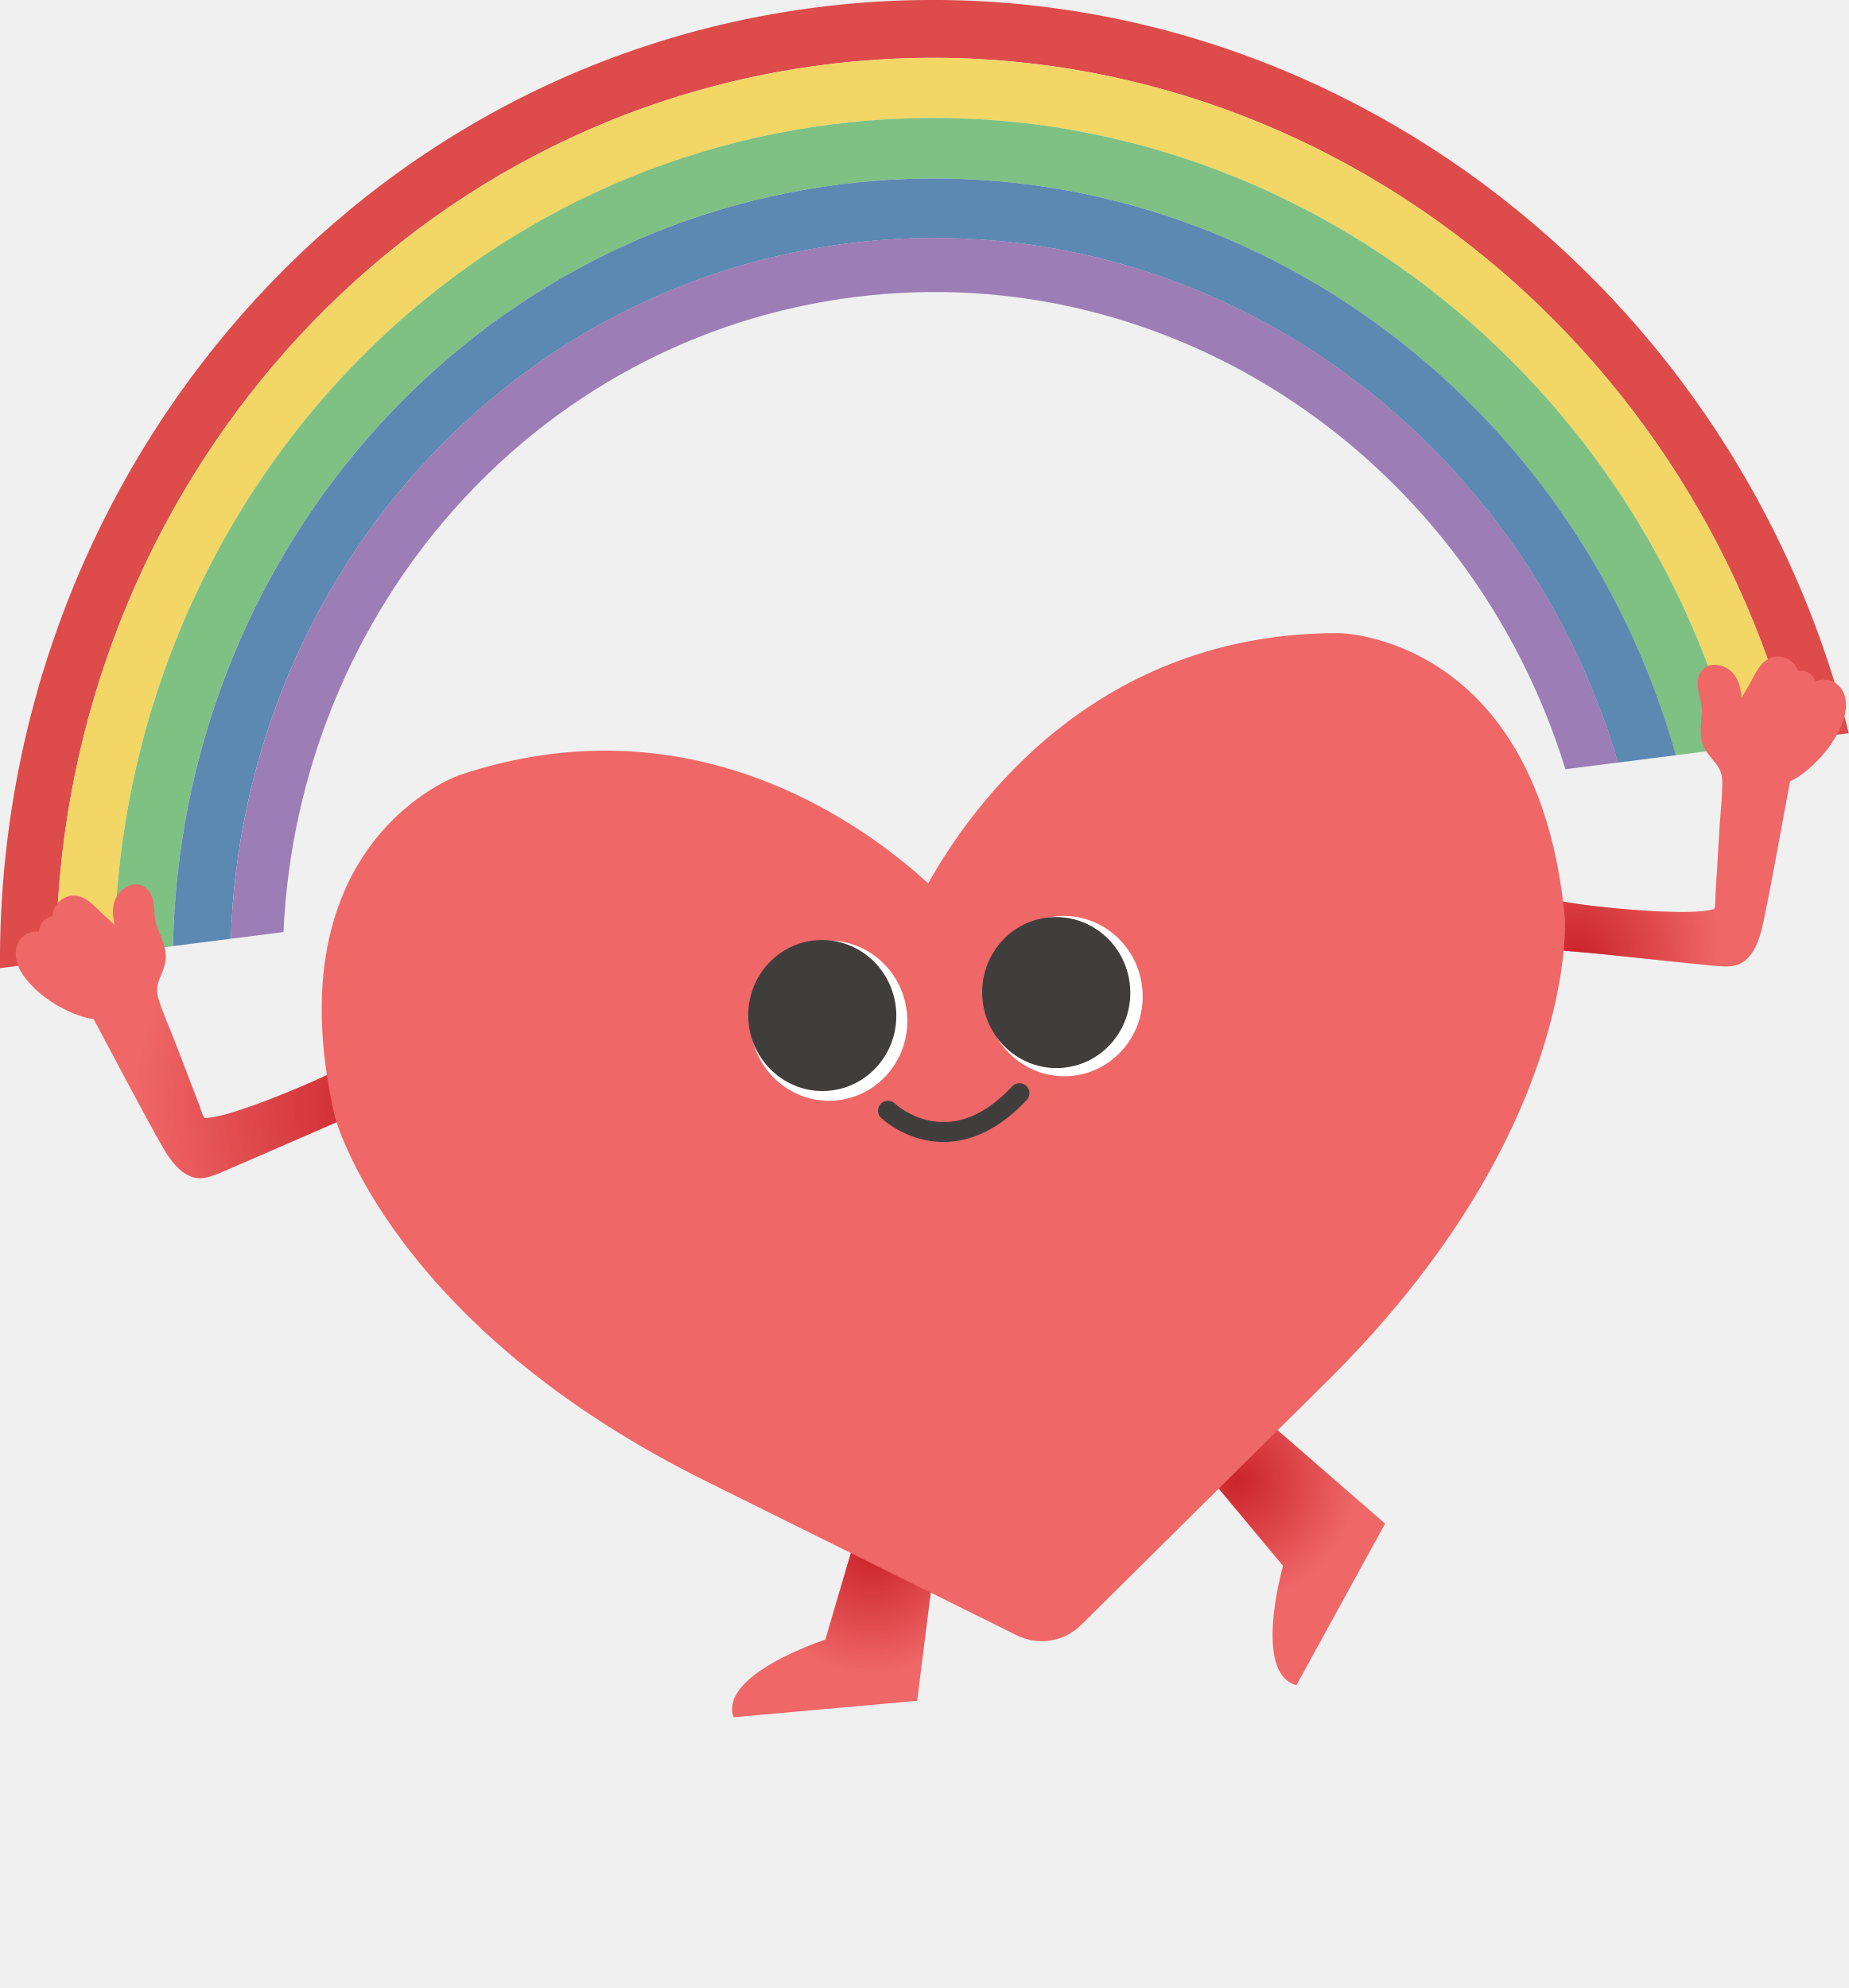
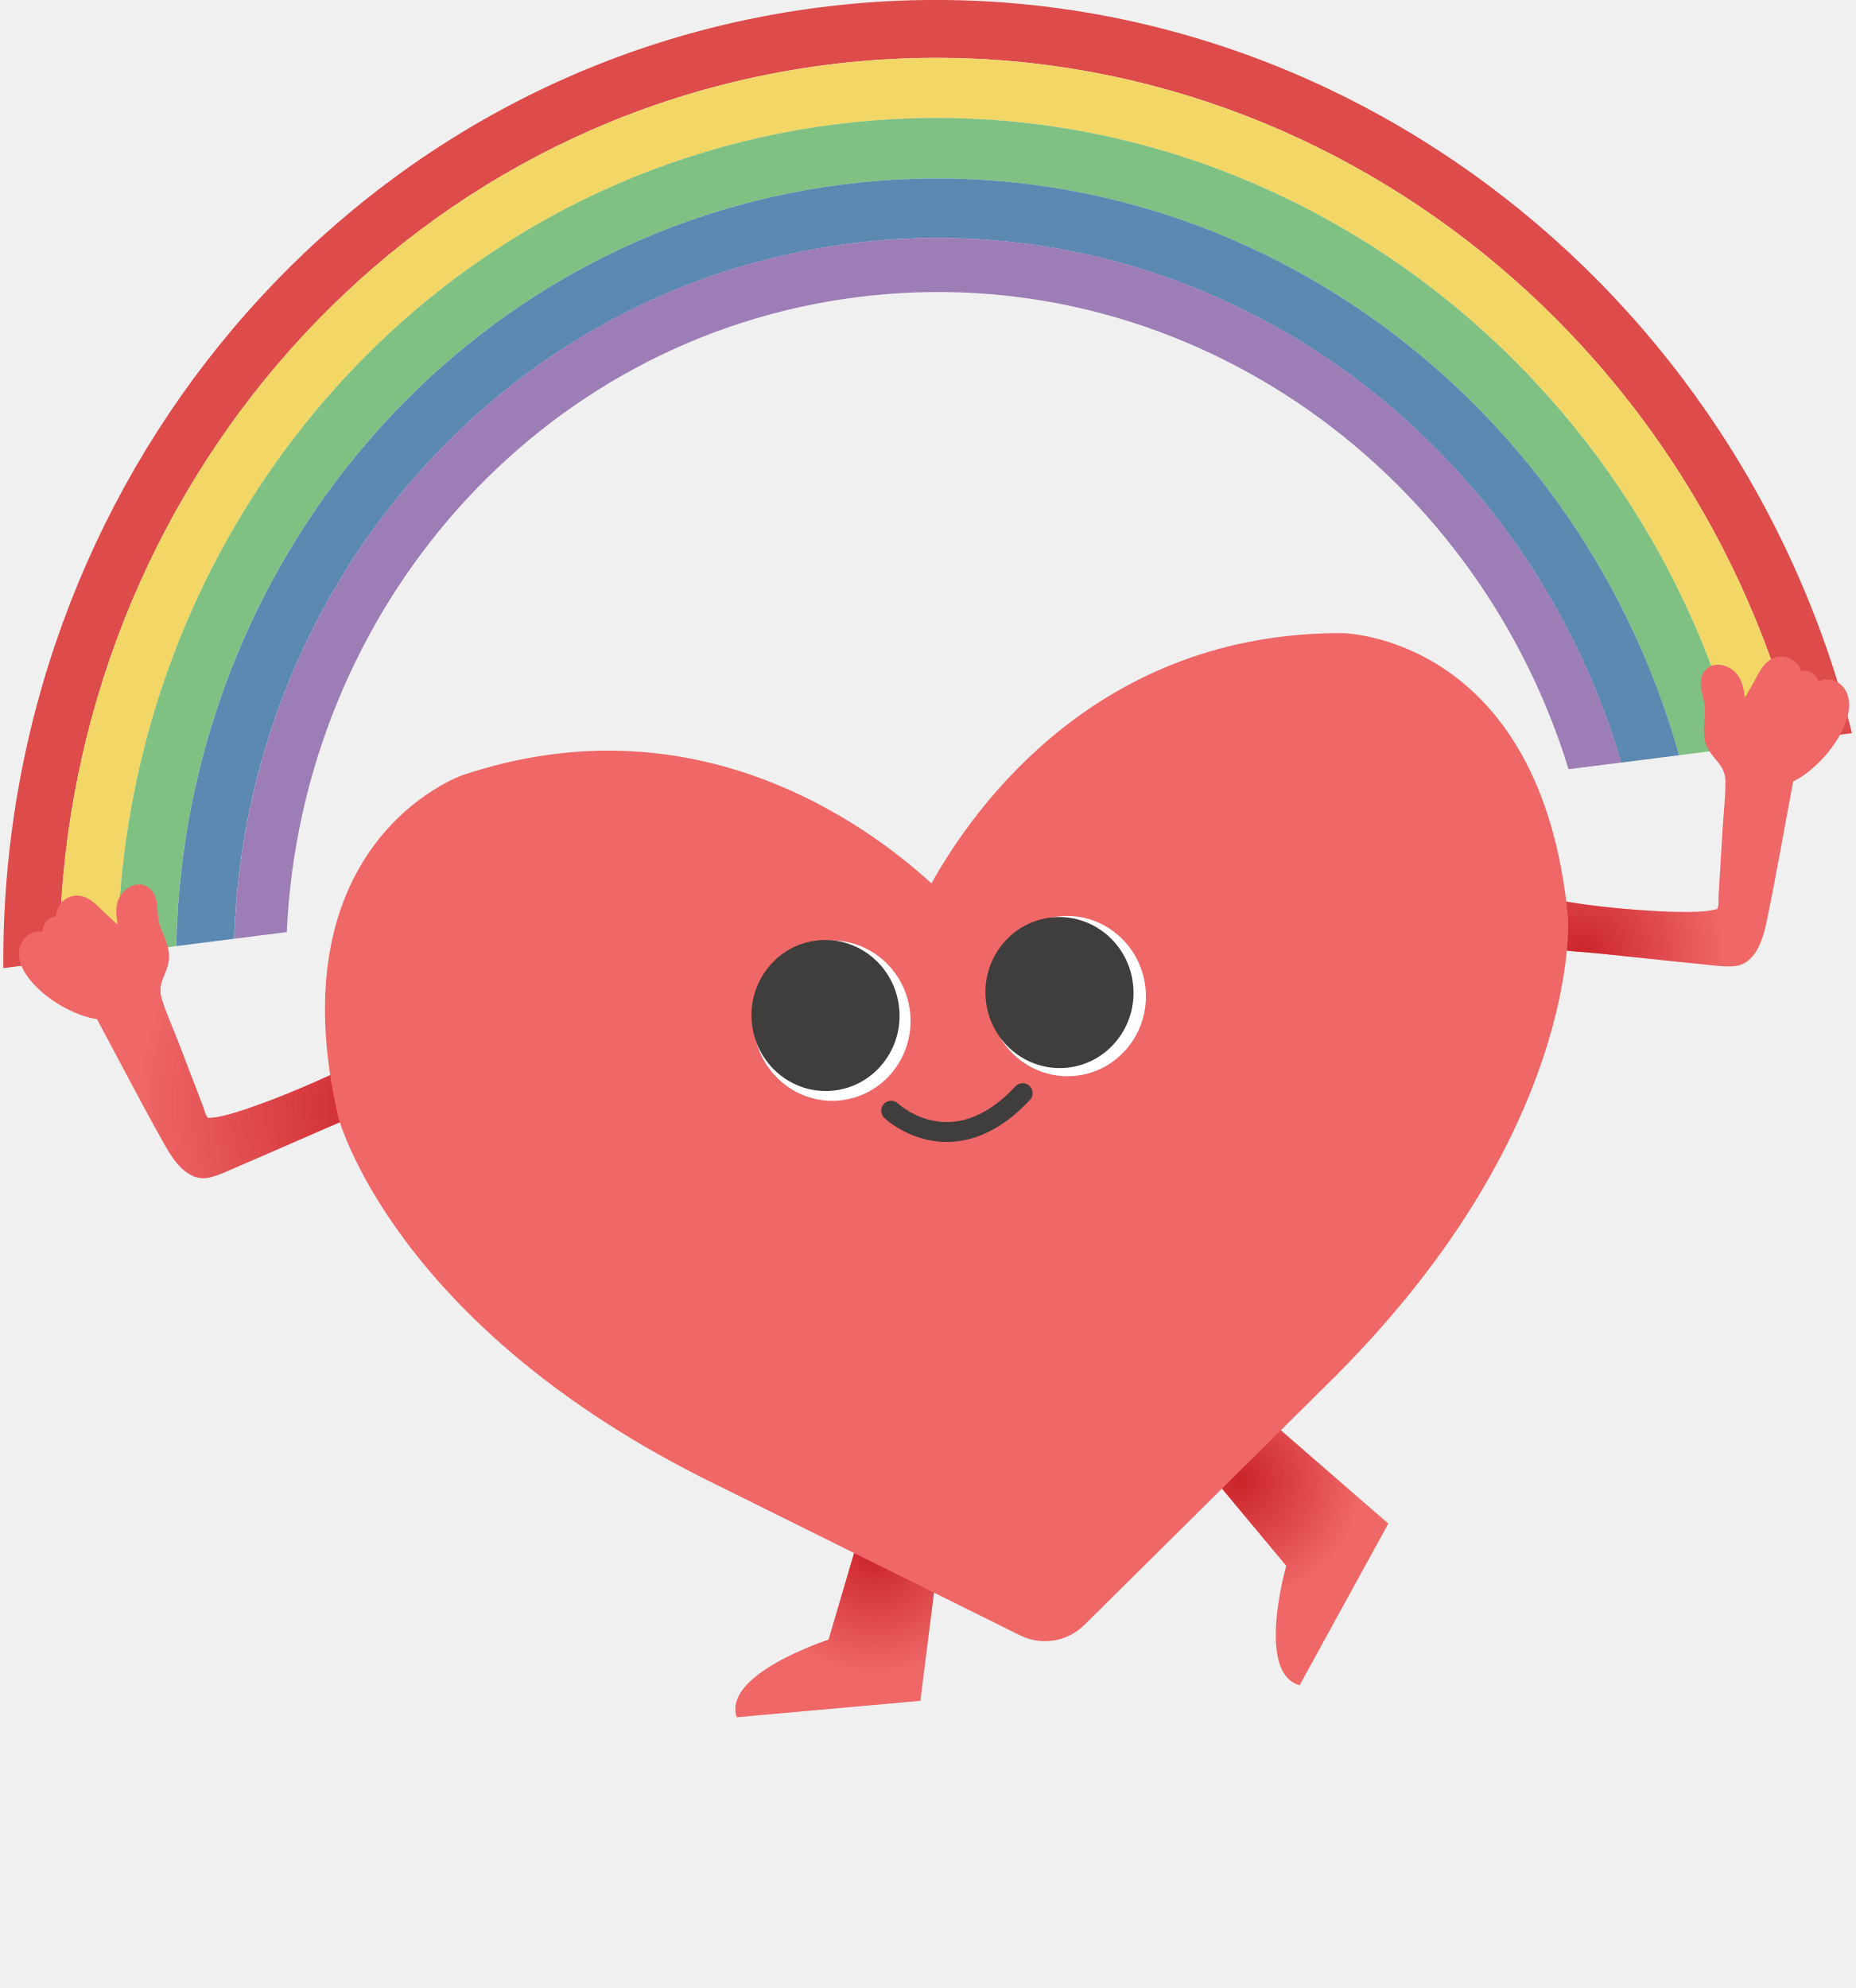
- <svg xmlns="http://www.w3.org/2000/svg" width="186" height="200" viewBox="0 0 186 200" fill="none">
+ <svg xmlns="http://www.w3.org/2000/svg" width="168" height="180" viewBox="0 0 186 200" fill="none">
  <g clip-path="url(#clip0_2_94)">
    <path d="M5.637 96.675C5.666 51.327 38.217 12.195 82.929 6.512C127.642 0.829 168.955 30.578 180.344 74.477L185.981 73.763C174.152 26.669 130.002 -5.337 82.193 0.735C34.391 6.808 -0.339 48.839 -0 97.396L5.637 96.682V96.675Z" fill="#DD4B4B" />
    <path d="M11.49 95.932C11.902 53.909 42.186 17.784 83.694 12.513C125.202 7.241 163.571 34.646 174.491 75.227L180.344 74.484C168.962 30.585 127.649 0.837 82.929 6.519C38.217 12.195 5.666 51.327 5.637 96.675L11.49 95.932Z" fill="#F2D766" />
    <path d="M17.394 95.182C18.181 56.52 46.185 23.417 84.46 18.556C122.734 13.695 158.136 38.735 168.58 75.977L174.484 75.227C163.571 34.646 125.202 7.241 83.694 12.512C42.186 17.784 11.902 53.909 11.49 95.932L17.394 95.182Z" fill="#7EC182" />
    <path d="M23.219 94.447C24.373 59.087 50.126 28.963 85.217 24.499C120.309 20.042 152.788 42.766 162.762 76.72L168.587 75.977C158.143 38.742 122.741 13.695 84.467 18.556C46.192 23.417 18.188 56.52 17.401 95.182L23.226 94.44L23.219 94.447Z" fill="#5B89B2" />
    <path d="M28.516 93.769C29.989 61.409 53.706 33.982 85.91 29.893C118.107 25.804 147.938 46.423 157.472 77.383L162.77 76.713C152.802 42.767 120.316 20.035 85.224 24.491C50.133 28.948 24.381 59.072 23.226 94.44L28.523 93.769H28.516Z" fill="#9C7DB5" />
    <path d="M36.824 109.195C36.745 108.51 36.665 107.832 36.593 107.147C36.542 106.693 36.052 106.491 35.669 106.722C33.28 108.214 24.063 112.087 21.256 112.419C21.097 112.441 20.945 112.455 20.787 112.469C20.577 112.491 20.592 112.498 20.491 112.34C20.289 112.029 20.195 111.553 20.058 111.207C19.791 110.508 19.516 109.808 19.249 109.109C18.694 107.652 18.131 106.202 17.575 104.745C17.034 103.346 16.391 101.947 15.951 100.512C15.742 99.827 15.77 99.207 16.023 98.543C16.247 97.952 16.535 97.375 16.637 96.748C16.853 95.435 16.175 94.295 15.749 93.098C15.337 91.923 15.778 90.43 14.825 89.478C13.851 88.497 12.436 89.088 11.786 90.12C11.202 91.036 11.332 92.045 11.519 93.048C11.108 92.673 10.704 92.298 10.292 91.915C9.635 91.31 8.971 90.524 8.113 90.221C6.684 89.716 5.319 90.848 5.305 92.19C4.98 92.226 4.655 92.377 4.41 92.615C4.092 92.925 3.963 93.315 3.926 93.726C3.169 93.618 2.346 93.993 1.934 94.663C1.198 95.875 1.725 97.324 2.512 98.356C3.818 100.065 5.825 101.385 7.831 102.12C8.329 102.301 8.87 102.452 9.419 102.524C11.664 106.707 13.851 110.933 16.175 115.073C17.113 116.753 18.6 119.018 20.837 118.441C21.949 118.152 23.024 117.59 24.078 117.15C25.182 116.696 32.804 113.342 33.908 112.88C34.485 112.642 35.07 112.404 35.648 112.159C36.182 111.943 36.817 111.748 36.961 111.114C37.098 110.515 36.889 109.779 36.817 109.181L36.824 109.195Z" fill="#EF6767" />
    <path d="M36.824 109.195C36.745 108.51 36.665 107.832 36.593 107.147C36.542 106.693 36.052 106.491 35.669 106.722C33.28 108.214 24.063 112.087 21.256 112.419C21.097 112.441 20.945 112.455 20.787 112.469C20.577 112.491 20.592 112.498 20.491 112.34C20.289 112.029 20.195 111.553 20.058 111.207C19.791 110.508 19.516 109.808 19.249 109.109C18.694 107.652 18.131 106.202 17.575 104.745C17.034 103.346 16.391 101.947 15.951 100.512C15.742 99.827 15.77 99.207 16.023 98.543C16.247 97.952 16.535 97.375 16.637 96.748C16.853 95.435 16.175 94.295 15.749 93.098C15.337 91.923 15.778 90.43 14.825 89.478C13.851 88.497 12.436 89.088 11.786 90.12C11.202 91.036 11.332 92.045 11.519 93.048C11.108 92.673 10.704 92.298 10.292 91.915C9.635 91.31 8.971 90.524 8.113 90.221C6.684 89.716 5.319 90.848 5.305 92.19C4.98 92.226 4.655 92.377 4.41 92.615C4.092 92.925 3.963 93.315 3.926 93.726C3.169 93.618 2.346 93.993 1.934 94.663C1.198 95.875 1.725 97.324 2.512 98.356C3.818 100.065 5.825 101.385 7.831 102.12C8.329 102.301 8.87 102.452 9.419 102.524C11.664 106.707 13.851 110.933 16.175 115.073C17.113 116.753 18.6 119.018 20.837 118.441C21.949 118.152 23.024 117.59 24.078 117.15C25.182 116.696 32.804 113.342 33.908 112.88C34.485 112.642 35.07 112.404 35.648 112.159C36.182 111.943 36.817 111.748 36.961 111.114C37.098 110.515 36.889 109.779 36.817 109.181L36.824 109.195Z" fill="url(#paint0_radial_2_94)" />
    <path d="M155.971 93.214C155.841 92.536 155.704 91.865 155.574 91.187C155.487 90.74 155.891 90.394 156.324 90.502C159.053 91.209 169.013 92.125 171.784 91.591C171.936 91.562 172.095 91.533 172.246 91.497C172.456 91.454 172.441 91.468 172.492 91.288C172.593 90.935 172.542 90.451 172.564 90.076C172.607 89.326 172.658 88.576 172.701 87.834C172.795 86.276 172.889 84.725 172.982 83.168C173.076 81.667 173.264 80.146 173.25 78.646C173.25 77.924 173.033 77.347 172.586 76.785C172.196 76.294 171.748 75.826 171.46 75.263C170.853 74.073 171.164 72.782 171.2 71.52C171.243 70.273 170.37 68.989 170.983 67.784C171.618 66.551 173.141 66.695 174.072 67.482C174.902 68.181 175.083 69.184 175.205 70.193L176.036 68.751C176.476 67.979 176.873 67.027 177.602 66.472C178.814 65.563 180.453 66.227 180.878 67.503C181.203 67.438 181.55 67.482 181.86 67.64C182.257 67.842 182.502 68.174 182.654 68.556C183.34 68.224 184.242 68.333 184.834 68.852C185.902 69.782 185.837 71.326 185.397 72.552C184.668 74.571 183.152 76.439 181.463 77.744C181.044 78.069 180.575 78.372 180.07 78.602C179.19 83.268 178.381 87.956 177.421 92.601C177.032 94.483 176.303 97.094 173.993 97.216C172.853 97.274 171.654 97.065 170.514 96.964C169.323 96.863 161.045 95.961 159.854 95.86C159.226 95.81 158.605 95.752 157.977 95.702C157.407 95.651 156.743 95.658 156.411 95.103C156.101 94.577 156.079 93.812 155.964 93.221L155.971 93.214Z" fill="#EF6767" />
    <path d="M155.971 93.214C155.841 92.536 155.704 91.865 155.574 91.187C155.487 90.74 155.891 90.394 156.324 90.502C159.053 91.209 169.013 92.125 171.784 91.591C171.936 91.562 172.095 91.533 172.246 91.497C172.456 91.454 172.441 91.468 172.492 91.288C172.593 90.935 172.542 90.451 172.564 90.076C172.607 89.326 172.658 88.576 172.701 87.834C172.795 86.276 172.889 84.725 172.982 83.168C173.076 81.667 173.264 80.146 173.25 78.646C173.25 77.924 173.033 77.347 172.586 76.785C172.196 76.294 171.748 75.826 171.46 75.263C170.853 74.073 171.164 72.782 171.2 71.52C171.243 70.273 170.37 68.989 170.983 67.784C171.618 66.551 173.141 66.695 174.072 67.482C174.902 68.181 175.083 69.184 175.205 70.193L176.036 68.751C176.476 67.979 176.873 67.027 177.602 66.472C178.814 65.563 180.453 66.227 180.878 67.503C181.203 67.438 181.55 67.482 181.86 67.64C182.257 67.842 182.502 68.174 182.654 68.556C183.34 68.224 184.242 68.333 184.834 68.852C185.902 69.782 185.837 71.326 185.397 72.552C184.668 74.571 183.152 76.439 181.463 77.744C181.044 78.069 180.575 78.372 180.07 78.602C179.19 83.268 178.381 87.956 177.421 92.601C177.032 94.483 176.303 97.094 173.993 97.216C172.853 97.274 171.654 97.065 170.514 96.964C169.323 96.863 161.045 95.961 159.854 95.86C159.226 95.81 158.605 95.752 157.977 95.702C157.407 95.651 156.743 95.658 156.411 95.103C156.101 94.577 156.079 93.812 155.964 93.221L155.971 93.214Z" fill="url(#paint1_radial_2_94)" />
    <path d="M86.12 154.443L83.023 164.957C83.023 164.957 72.312 168.398 73.785 172.761L92.262 171.109L94.282 155.019L86.12 154.443Z" fill="#EF6767" />
    <path d="M86.12 154.443L83.023 164.957C83.023 164.957 72.312 168.398 73.785 172.761L92.262 171.109L94.282 155.019L86.12 154.443Z" fill="url(#paint2_radial_2_94)" />
    <path d="M122.056 149.106L129.071 157.529C129.071 157.529 125.96 168.333 130.414 169.537L139.334 153.281L127.086 142.644L122.063 149.098L122.056 149.106Z" fill="#EF6767" />
    <path d="M122.056 149.106L129.071 157.529C129.071 157.529 125.96 168.333 130.414 169.537L139.334 153.281L127.086 142.644L122.063 149.098L122.056 149.106Z" fill="url(#paint3_radial_2_94)" />
    <path d="M108.739 163.486C107.036 165.174 104.445 165.592 102.294 164.525L71.677 149.337C39.206 133.485 33.691 112.361 33.691 112.361C27.268 84.487 46.207 77.982 46.207 77.982C69.382 70.208 86.697 82.764 93.373 88.872C97.783 80.975 110.255 63.609 134.708 63.695C134.708 63.695 154.737 63.904 157.422 92.384C157.422 92.384 158.843 114.164 133.019 139.435L108.746 163.486H108.739Z" fill="#EF6767" />
    <path d="M107.689 108.249C112.04 107.9 115.279 104.02 114.923 99.581C114.567 95.142 110.752 91.826 106.401 92.174C102.05 92.523 98.811 96.403 99.167 100.842C99.523 105.281 103.338 108.597 107.689 108.249Z" fill="white" />
    <path d="M98.844 100.627C99.277 104.803 102.944 107.839 107.036 107.414C111.128 106.988 114.095 103.253 113.662 99.084C113.229 94.908 109.562 91.872 105.47 92.298C101.377 92.723 98.411 96.459 98.844 100.627Z" fill="#403E3D" />
    <path d="M75.51 103.505C75.972 107.933 79.862 111.157 84.2 110.702C88.544 110.248 91.691 106.289 91.229 101.861C90.767 97.433 86.877 94.209 82.54 94.663C78.195 95.118 75.048 99.077 75.51 103.505Z" fill="white" />
    <path d="M75.308 102.935C75.741 107.111 79.407 110.147 83.499 109.722C87.592 109.296 90.558 105.56 90.125 101.392C89.692 97.216 86.026 94.18 81.933 94.606C77.841 95.031 74.875 98.767 75.308 102.935Z" fill="#403E3D" />
    <path d="M89.324 111.741C89.324 111.741 95.437 117.59 102.554 109.974" stroke="#403E3D" stroke-width="2" stroke-linecap="round" stroke-linejoin="round" />
  </g>
  <defs>
    <radialGradient id="paint0_radial_2_94" cx="0" cy="0" r="1" gradientUnits="userSpaceOnUse" gradientTransform="translate(39.0541 111.157) scale(25.5356 25.5156)">
      <stop stop-color="#C61C24" stop-opacity="0.9" />
      <stop offset="1" stop-color="#C61C24" stop-opacity="0" />
    </radialGradient>
    <radialGradient id="paint1_radial_2_94" cx="0" cy="0" r="1" gradientUnits="userSpaceOnUse" gradientTransform="translate(158.67 96.0767) scale(14.399 14.3877)">
      <stop stop-color="#C61C24" stop-opacity="0.9" />
      <stop offset="1" stop-color="#C61C24" stop-opacity="0" />
    </radialGradient>
    <radialGradient id="paint2_radial_2_94" cx="0" cy="0" r="1" gradientUnits="userSpaceOnUse" gradientTransform="translate(87.6352 156.303) scale(12.0677 12.0583)">
      <stop stop-color="#C61C24" stop-opacity="0.9" />
      <stop offset="1" stop-color="#C61C24" stop-opacity="0" />
    </radialGradient>
    <radialGradient id="paint3_radial_2_94" cx="0" cy="0" r="1" gradientUnits="userSpaceOnUse" gradientTransform="translate(124.441 148.879) rotate(-56.1393) scale(12.0612 12.0648)">
      <stop stop-color="#C61C24" stop-opacity="0.9" />
      <stop offset="1" stop-color="#C61C24" stop-opacity="0" />
    </radialGradient>
    <clipPath id="clip0_2_94">
      <rect width="185.981" height="200" fill="white" />
    </clipPath>
  </defs>
</svg>
